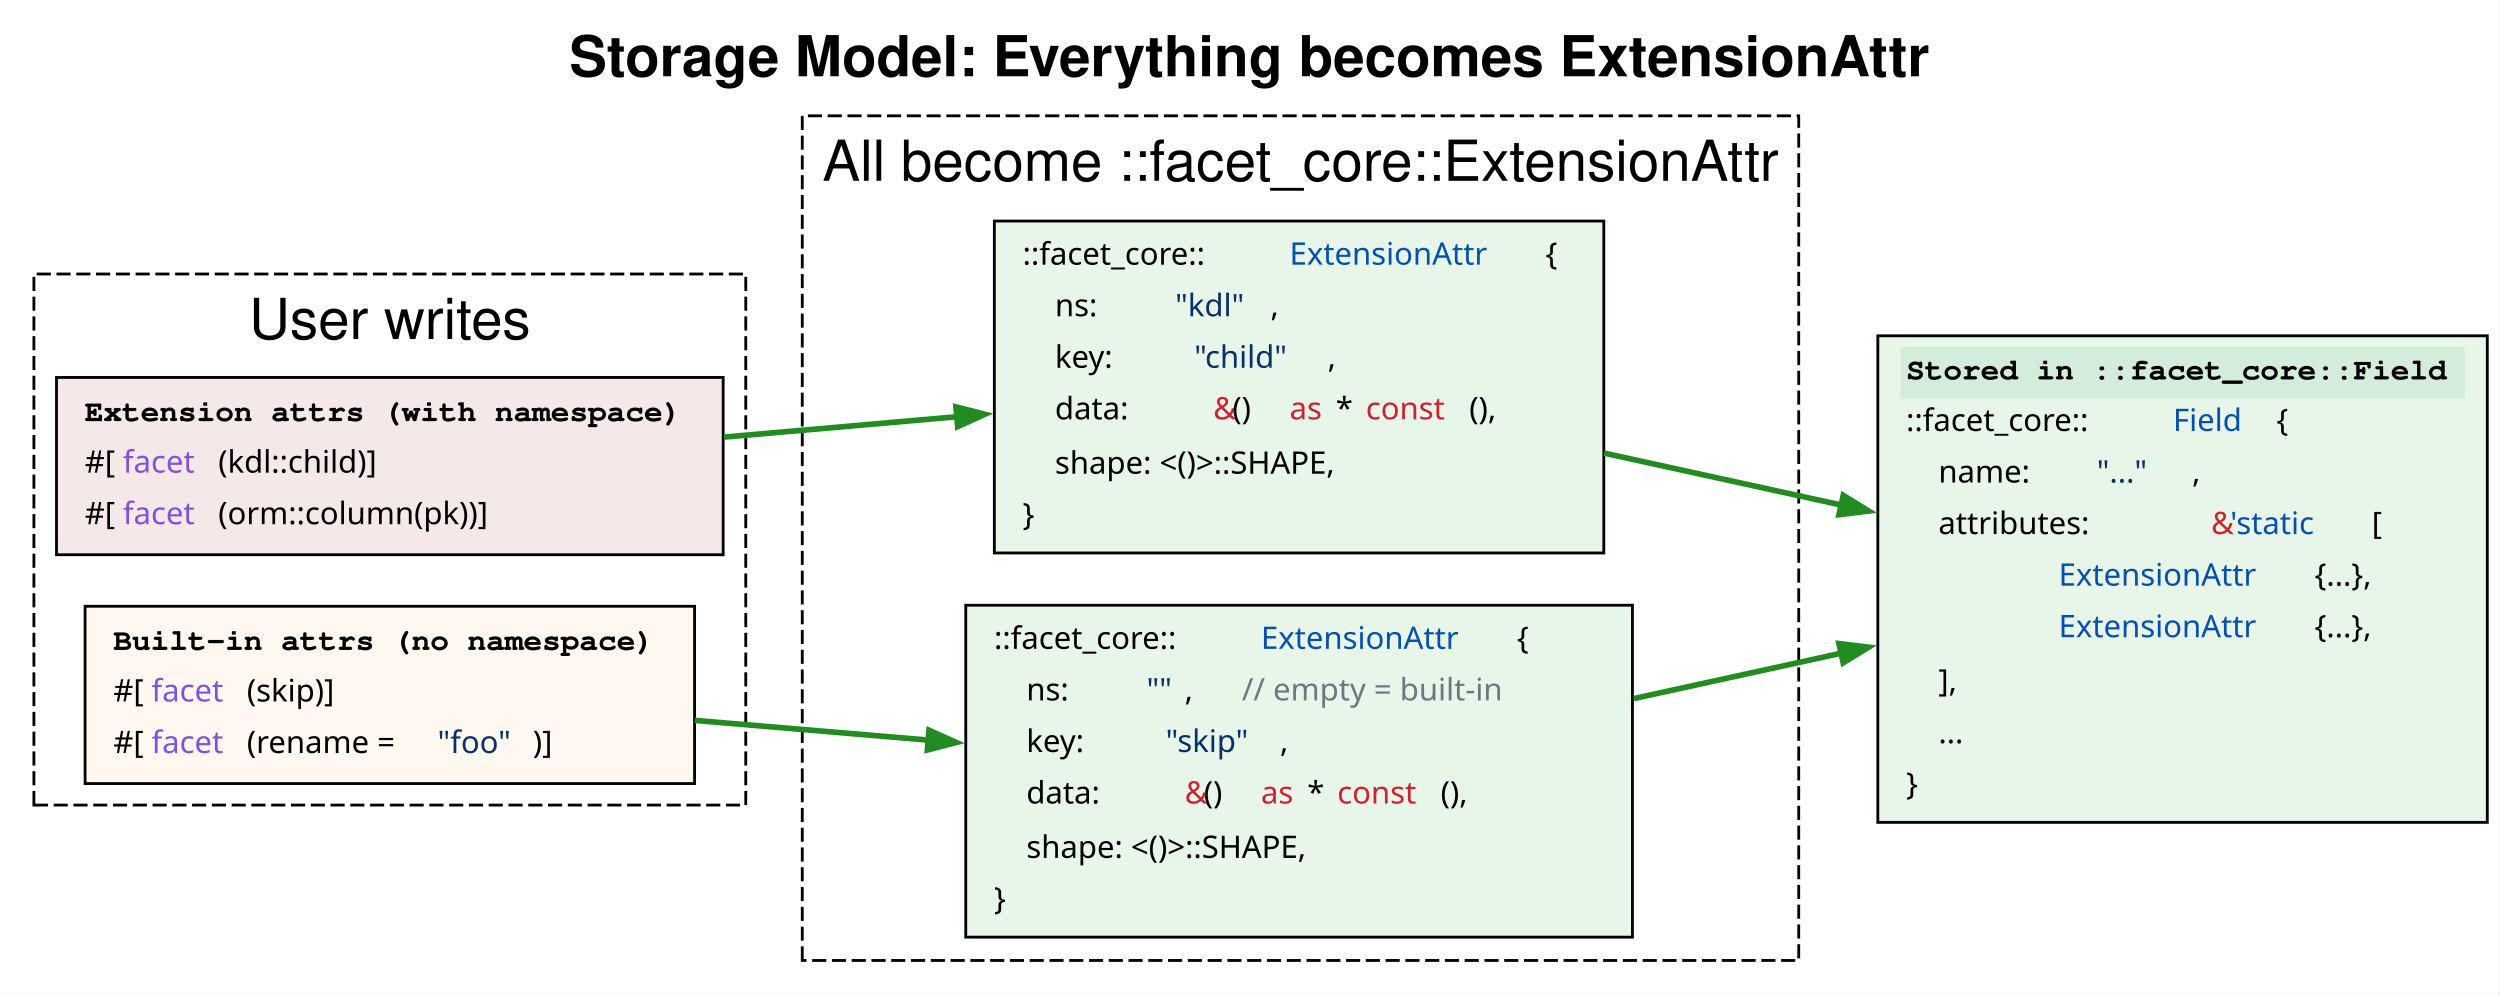
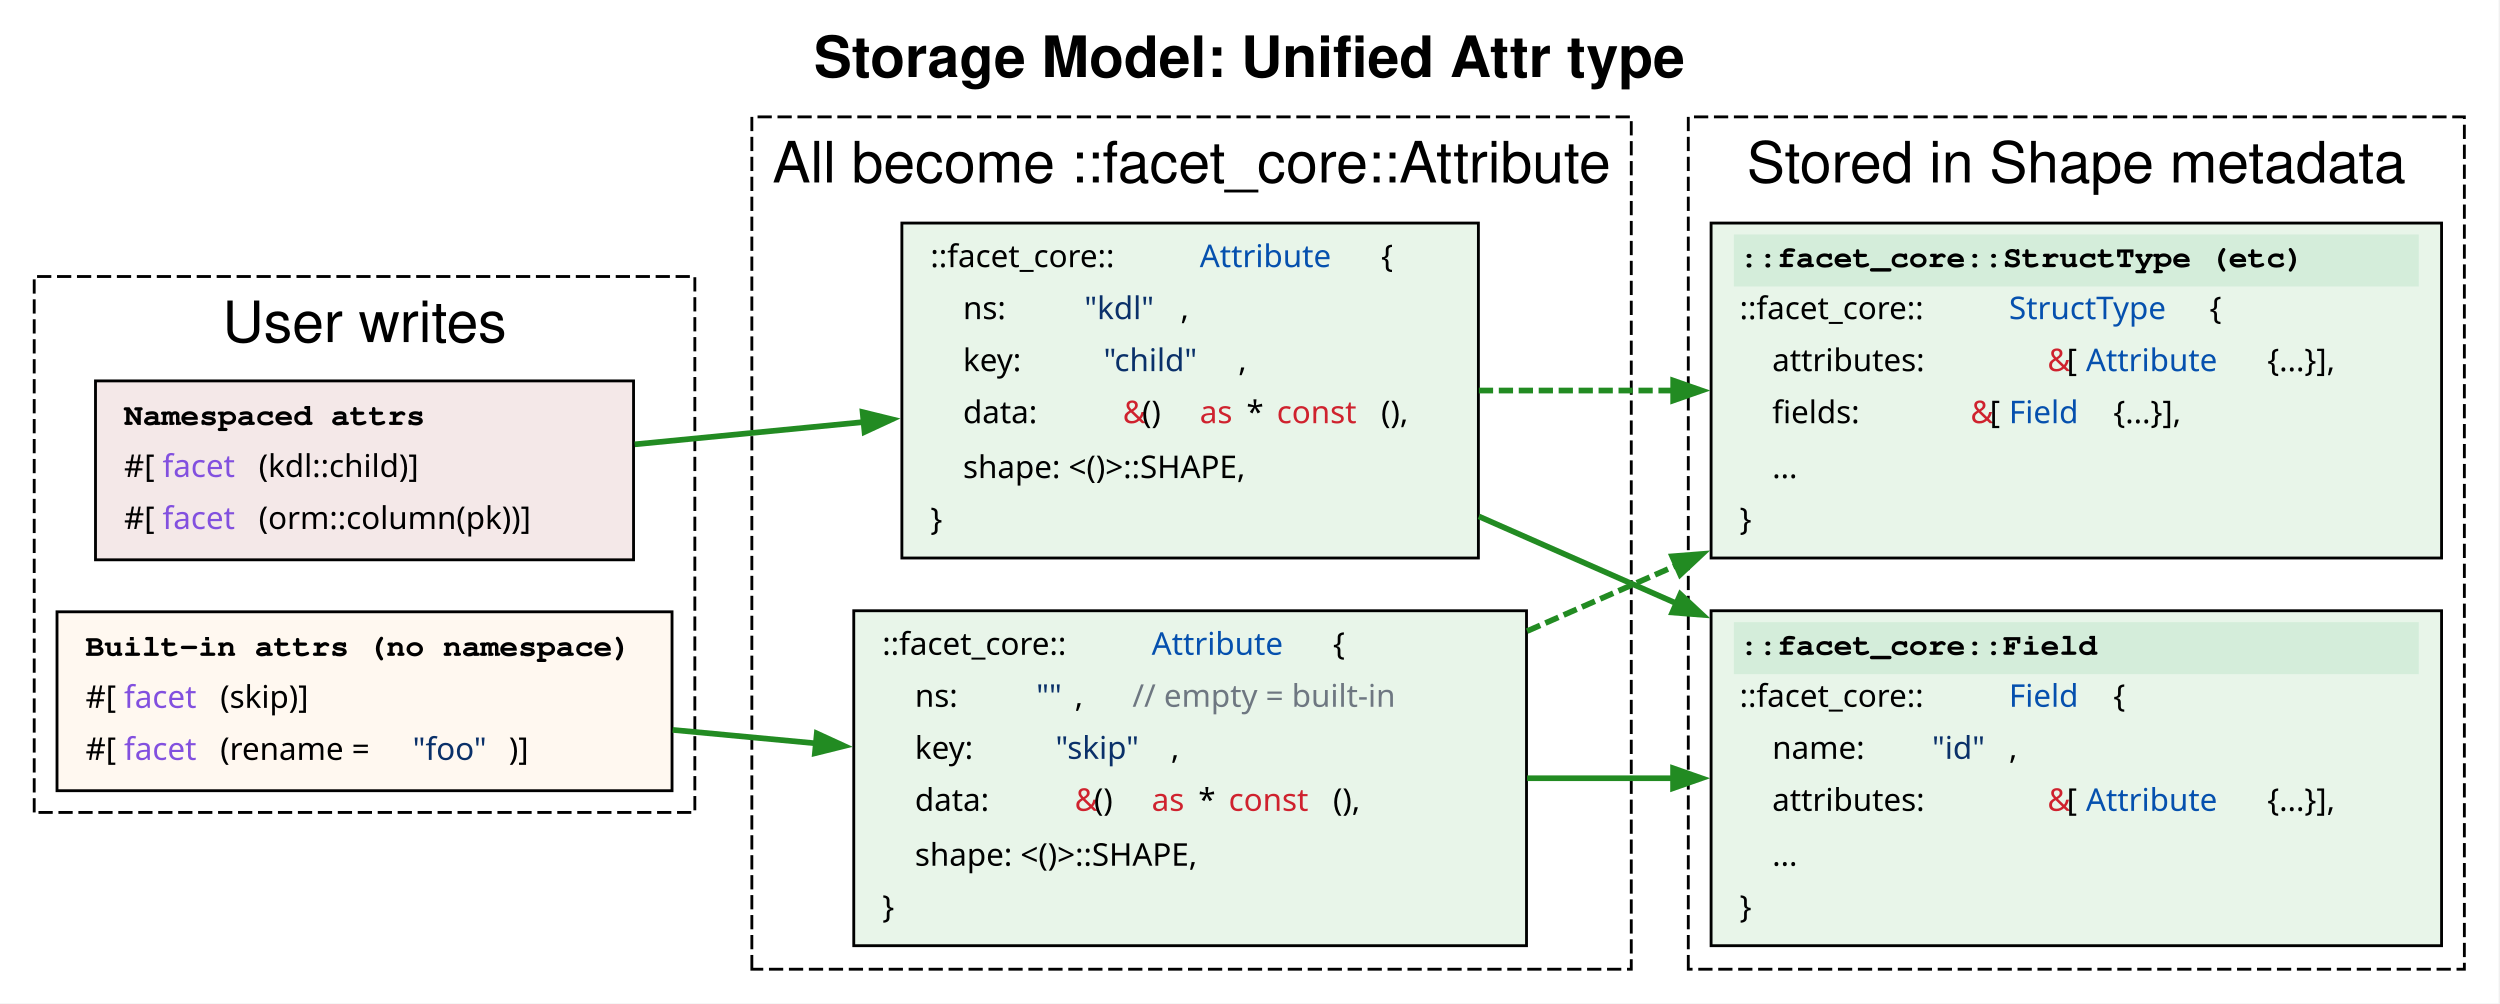
- <svg xmlns="http://www.w3.org/2000/svg" width="885pt" height="352pt" viewBox="0.00 0.00 885.00 352.00">
+ <svg xmlns="http://www.w3.org/2000/svg" width="877pt" height="352pt" viewBox="0.00 0.00 877.00 352.00">
  <g id="graph0" class="graph" transform="scale(1 1) rotate(0) translate(4 348)">
-     <polygon fill="white" stroke="none" points="-4,4 -4,-348 880.5,-348 880.5,4 -4,4" />
-     <text xml:space="preserve" text-anchor="middle" x="438.25" y="-321" font-family="Helvetica,sans-Serif" font-weight="bold" font-size="20.00">Storage Model: Everything becomes ExtensionAttr</text>
+     <polygon fill="white" stroke="none" points="-4,4 -4,-348 872.5,-348 872.5,4 -4,4" />
+     <text xml:space="preserve" text-anchor="middle" x="434.25" y="-321" font-family="Helvetica,sans-Serif" font-weight="bold" font-size="20.00">Storage Model: Unified Attr type</text>
    <g id="clust1" class="cluster">
-       <polygon fill="none" stroke="black" stroke-dasharray="5,2" points="8,-63 8,-251 260,-251 260,-63 8,-63" />
-       <text xml:space="preserve" text-anchor="middle" x="134" y="-228" font-family="Helvetica,sans-Serif" font-size="20.00">User writes</text>
+       <polygon fill="none" stroke="black" stroke-dasharray="5,2" points="8,-63 8,-251 239.75,-251 239.75,-63 8,-63" />
+       <text xml:space="preserve" text-anchor="middle" x="123.88" y="-228" font-family="Helvetica,sans-Serif" font-size="20.00">User writes</text>
    </g>
    <g id="clust2" class="cluster">
-       <polygon fill="none" stroke="black" stroke-dasharray="5,2" points="280,-8 280,-307 632.75,-307 632.75,-8 280,-8" />
-       <text xml:space="preserve" text-anchor="middle" x="456.38" y="-284" font-family="Helvetica,sans-Serif" font-size="20.00">All become ::facet_core::ExtensionAttr</text>
+       <polygon fill="none" stroke="black" stroke-dasharray="5,2" points="259.75,-8 259.75,-307 568.25,-307 568.25,-8 259.75,-8" />
+       <text xml:space="preserve" text-anchor="middle" x="414" y="-284" font-family="Helvetica,sans-Serif" font-size="20.00">All become ::facet_core::Attribute</text>
+     </g>
+     <g id="clust3" class="cluster">
+       <polygon fill="none" stroke="black" stroke-dasharray="5,2" points="588.25,-8 588.25,-307 860.5,-307 860.5,-8 588.25,-8" />
+       <text xml:space="preserve" text-anchor="middle" x="724.38" y="-284" font-family="Helvetica,sans-Serif" font-size="20.00">Stored in Shape metadata</text>
    </g>
    <g id="node1" class="node">
-       <polygon fill="#fff8f0" stroke="black" points="241.88,-133.38 26.12,-133.38 26.12,-70.62 241.88,-70.62 241.88,-133.38" />
-       <polygon fill="#fff8f0" stroke="none" points="34.12,-111.12 34.12,-129.38 233.88,-129.38 233.88,-111.12 34.12,-111.12" />
-       <text xml:space="preserve" text-anchor="start" x="36.12" y="-117.92" font-family="Monaco, Consolas, Courier" font-weight="bold" font-size="11.00">Built-in attrs (no namespace)</text>
-       <text xml:space="preserve" text-anchor="start" x="36.12" y="-99.67" font-family="Monaco" font-size="11.00">#[</text>
-       <text xml:space="preserve" text-anchor="start" x="49.62" y="-99.67" font-family="Monaco" font-size="11.00" fill="#8250df">facet</text>
-       <text xml:space="preserve" text-anchor="start" x="83.38" y="-99.67" font-family="Monaco" font-size="11.00">(skip)]</text>
-       <text xml:space="preserve" text-anchor="start" x="36.12" y="-81.42" font-family="Monaco" font-size="11.00">#[</text>
-       <text xml:space="preserve" text-anchor="start" x="49.62" y="-81.42" font-family="Monaco" font-size="11.00" fill="#8250df">facet</text>
-       <text xml:space="preserve" text-anchor="start" x="83.38" y="-81.42" font-family="Monaco" font-size="11.00">(rename = </text>
-       <text xml:space="preserve" text-anchor="start" x="150.88" y="-81.42" font-family="Monaco" font-size="11.00" fill="#0a3069">"foo"</text>
-       <text xml:space="preserve" text-anchor="start" x="184.62" y="-81.42" font-family="Monaco" font-size="11.00">)]</text>
+       <polygon fill="#fff8f0" stroke="black" points="231.75,-133.38 16,-133.38 16,-70.62 231.75,-70.62 231.75,-133.38" />
+       <polygon fill="#fff8f0" stroke="none" points="24,-111.12 24,-129.38 223.75,-129.38 223.75,-111.12 24,-111.12" />
+       <text xml:space="preserve" text-anchor="start" x="26" y="-117.92" font-family="Monaco, Consolas, Courier" font-weight="bold" font-size="11.00">Built-in attrs (no namespace)</text>
+       <text xml:space="preserve" text-anchor="start" x="26" y="-99.67" font-family="Monaco" font-size="11.00">#[</text>
+       <text xml:space="preserve" text-anchor="start" x="39.5" y="-99.67" font-family="Monaco" font-size="11.00" fill="#8250df">facet</text>
+       <text xml:space="preserve" text-anchor="start" x="73.25" y="-99.67" font-family="Monaco" font-size="11.00">(skip)]</text>
+       <text xml:space="preserve" text-anchor="start" x="26" y="-81.42" font-family="Monaco" font-size="11.00">#[</text>
+       <text xml:space="preserve" text-anchor="start" x="39.5" y="-81.42" font-family="Monaco" font-size="11.00" fill="#8250df">facet</text>
+       <text xml:space="preserve" text-anchor="start" x="73.25" y="-81.42" font-family="Monaco" font-size="11.00">(rename = </text>
+       <text xml:space="preserve" text-anchor="start" x="140.75" y="-81.42" font-family="Monaco" font-size="11.00" fill="#0a3069">"foo"</text>
+       <text xml:space="preserve" text-anchor="start" x="174.5" y="-81.42" font-family="Monaco" font-size="11.00">)]</text>
    </g>
    <g id="node3" class="node">
-       <polygon fill="#e8f5e9" stroke="black" points="573.88,-133.75 337.88,-133.75 337.88,-16.25 573.88,-16.25 573.88,-133.75" />
-       <text xml:space="preserve" text-anchor="start" x="347.88" y="-118.3" font-family="Monaco" font-size="11.00">::facet_core::</text>
-       <text xml:space="preserve" text-anchor="start" x="442.38" y="-118.3" font-family="Monaco" font-size="11.00" fill="#0550ae">ExtensionAttr</text>
-       <text xml:space="preserve" text-anchor="start" x="530.12" y="-118.3" font-family="Monaco" font-size="11.00"> {</text>
-       <text xml:space="preserve" text-anchor="start" x="347.88" y="-100.05" font-family="Monaco" font-size="11.00">    ns: </text>
-       <text xml:space="preserve" text-anchor="start" x="401.88" y="-100.05" font-family="Monaco" font-size="11.00" fill="#0a3069">""</text>
-       <text xml:space="preserve" text-anchor="start" x="415.38" y="-100.05" font-family="Monaco" font-size="11.00">,  </text>
-       <text xml:space="preserve" text-anchor="start" x="435.62" y="-100.05" font-family="Monaco" font-size="11.00" fill="#6e7781">// empty = built-in</text>
-       <text xml:space="preserve" text-anchor="start" x="347.88" y="-81.8" font-family="Monaco" font-size="11.00">    key: </text>
-       <text xml:space="preserve" text-anchor="start" x="408.62" y="-81.8" font-family="Monaco" font-size="11.00" fill="#0a3069">"skip"</text>
-       <text xml:space="preserve" text-anchor="start" x="449.12" y="-81.8" font-family="Monaco" font-size="11.00">,</text>
-       <text xml:space="preserve" text-anchor="start" x="347.88" y="-63.55" font-family="Monaco" font-size="11.00">    data: </text>
-       <text xml:space="preserve" text-anchor="start" x="415.38" y="-63.55" font-family="Monaco" font-size="11.00" fill="#cf222e">&amp;</text>
-       <text xml:space="preserve" text-anchor="start" x="422.12" y="-63.55" font-family="Monaco" font-size="11.00">() </text>
-       <text xml:space="preserve" text-anchor="start" x="442.38" y="-63.55" font-family="Monaco" font-size="11.00" fill="#cf222e">as</text>
-       <text xml:space="preserve" text-anchor="start" x="455.88" y="-63.55" font-family="Monaco" font-size="11.00"> *</text>
-       <text xml:space="preserve" text-anchor="start" x="469.38" y="-63.55" font-family="Monaco" font-size="11.00" fill="#cf222e">const</text>
-       <text xml:space="preserve" text-anchor="start" x="503.12" y="-63.55" font-family="Monaco" font-size="11.00"> (),</text>
-       <text xml:space="preserve" text-anchor="start" x="347.88" y="-44.3" font-family="Monaco" font-size="11.00">    shape: &lt;()&gt;::SHAPE,</text>
-       <text xml:space="preserve" text-anchor="start" x="347.88" y="-26.05" font-family="Monaco" font-size="11.00">}</text>
+       <polygon fill="#e8f5e9" stroke="black" points="531.5,-133.75 295.5,-133.75 295.5,-16.25 531.5,-16.25 531.5,-133.75" />
+       <text xml:space="preserve" text-anchor="start" x="305.5" y="-118.3" font-family="Monaco" font-size="11.00">::facet_core::</text>
+       <text xml:space="preserve" text-anchor="start" x="400" y="-118.3" font-family="Monaco" font-size="11.00" fill="#0550ae">Attribute</text>
+       <text xml:space="preserve" text-anchor="start" x="460.75" y="-118.3" font-family="Monaco" font-size="11.00"> {</text>
+       <text xml:space="preserve" text-anchor="start" x="305.5" y="-100.05" font-family="Monaco" font-size="11.00">    ns: </text>
+       <text xml:space="preserve" text-anchor="start" x="359.5" y="-100.05" font-family="Monaco" font-size="11.00" fill="#0a3069">""</text>
+       <text xml:space="preserve" text-anchor="start" x="373" y="-100.05" font-family="Monaco" font-size="11.00">,  </text>
+       <text xml:space="preserve" text-anchor="start" x="393.25" y="-100.05" font-family="Monaco" font-size="11.00" fill="#6e7781">// empty = built-in</text>
+       <text xml:space="preserve" text-anchor="start" x="305.5" y="-81.8" font-family="Monaco" font-size="11.00">    key: </text>
+       <text xml:space="preserve" text-anchor="start" x="366.25" y="-81.8" font-family="Monaco" font-size="11.00" fill="#0a3069">"skip"</text>
+       <text xml:space="preserve" text-anchor="start" x="406.75" y="-81.8" font-family="Monaco" font-size="11.00">,</text>
+       <text xml:space="preserve" text-anchor="start" x="305.5" y="-63.55" font-family="Monaco" font-size="11.00">    data: </text>
+       <text xml:space="preserve" text-anchor="start" x="373" y="-63.55" font-family="Monaco" font-size="11.00" fill="#cf222e">&amp;</text>
+       <text xml:space="preserve" text-anchor="start" x="379.75" y="-63.55" font-family="Monaco" font-size="11.00">() </text>
+       <text xml:space="preserve" text-anchor="start" x="400" y="-63.55" font-family="Monaco" font-size="11.00" fill="#cf222e">as</text>
+       <text xml:space="preserve" text-anchor="start" x="413.5" y="-63.55" font-family="Monaco" font-size="11.00"> *</text>
+       <text xml:space="preserve" text-anchor="start" x="427" y="-63.55" font-family="Monaco" font-size="11.00" fill="#cf222e">const</text>
+       <text xml:space="preserve" text-anchor="start" x="460.75" y="-63.55" font-family="Monaco" font-size="11.00"> (),</text>
+       <text xml:space="preserve" text-anchor="start" x="305.5" y="-44.3" font-family="Monaco" font-size="11.00">    shape: &lt;()&gt;::SHAPE,</text>
+       <text xml:space="preserve" text-anchor="start" x="305.5" y="-26.05" font-family="Monaco" font-size="11.00">}</text>
    </g>
    <g id="edge1" class="edge">
-       <path fill="none" stroke="#228b22" stroke-width="2" d="M241.96,-92.97C268.46,-90.74 297.14,-88.31 324.61,-86" />
-       <polygon fill="#228b22" stroke="#228b22" stroke-width="2" points="324.88,-89.49 334.55,-85.16 324.29,-82.51 324.88,-89.49" />
+       <path fill="none" stroke="#228b22" stroke-width="2" d="M231.98,-91.95C248.39,-90.4 265.5,-88.8 282.35,-87.22" />
+       <polygon fill="#228b22" stroke="#228b22" stroke-width="2" points="282.53,-90.72 292.15,-86.3 281.87,-83.75 282.53,-90.72" />
    </g>
    <g id="node2" class="node">
-       <polygon fill="#f4e8e8" stroke="black" points="252,-214.38 16,-214.38 16,-151.62 252,-151.62 252,-214.38" />
-       <polygon fill="#f4e8e8" stroke="none" points="24,-192.12 24,-210.38 244,-210.38 244,-192.12 24,-192.12" />
-       <text xml:space="preserve" text-anchor="start" x="26" y="-198.93" font-family="Monaco, Consolas, Courier" font-weight="bold" font-size="11.00">Extension attrs (with namespace)</text>
-       <text xml:space="preserve" text-anchor="start" x="26" y="-180.68" font-family="Monaco" font-size="11.00">#[</text>
-       <text xml:space="preserve" text-anchor="start" x="39.5" y="-180.68" font-family="Monaco" font-size="11.00" fill="#8250df">facet</text>
-       <text xml:space="preserve" text-anchor="start" x="73.25" y="-180.68" font-family="Monaco" font-size="11.00">(kdl::child)]</text>
-       <text xml:space="preserve" text-anchor="start" x="26" y="-162.43" font-family="Monaco" font-size="11.00">#[</text>
-       <text xml:space="preserve" text-anchor="start" x="39.5" y="-162.43" font-family="Monaco" font-size="11.00" fill="#8250df">facet</text>
-       <text xml:space="preserve" text-anchor="start" x="73.25" y="-162.43" font-family="Monaco" font-size="11.00">(orm::column(pk))]</text>
+       <polygon fill="#f4e8e8" stroke="black" points="218.25,-214.38 29.5,-214.38 29.5,-151.62 218.25,-151.62 218.25,-214.38" />
+       <polygon fill="#f4e8e8" stroke="none" points="37.5,-192.12 37.5,-210.38 210.25,-210.38 210.25,-192.12 37.5,-192.12" />
+       <text xml:space="preserve" text-anchor="start" x="39.5" y="-198.93" font-family="Monaco, Consolas, Courier" font-weight="bold" font-size="11.00">Namespaced attrs</text>
+       <text xml:space="preserve" text-anchor="start" x="39.5" y="-180.68" font-family="Monaco" font-size="11.00">#[</text>
+       <text xml:space="preserve" text-anchor="start" x="53" y="-180.68" font-family="Monaco" font-size="11.00" fill="#8250df">facet</text>
+       <text xml:space="preserve" text-anchor="start" x="86.75" y="-180.68" font-family="Monaco" font-size="11.00">(kdl::child)]</text>
+       <text xml:space="preserve" text-anchor="start" x="39.5" y="-162.43" font-family="Monaco" font-size="11.00">#[</text>
+       <text xml:space="preserve" text-anchor="start" x="53" y="-162.43" font-family="Monaco" font-size="11.00" fill="#8250df">facet</text>
+       <text xml:space="preserve" text-anchor="start" x="86.75" y="-162.43" font-family="Monaco" font-size="11.00">(orm::column(pk))]</text>
    </g>
    <g id="node4" class="node">
-       <polygon fill="#e8f5e9" stroke="black" points="563.75,-269.75 348,-269.75 348,-152.25 563.75,-152.25 563.75,-269.75" />
-       <text xml:space="preserve" text-anchor="start" x="358" y="-254.3" font-family="Monaco" font-size="11.00">::facet_core::</text>
-       <text xml:space="preserve" text-anchor="start" x="452.5" y="-254.3" font-family="Monaco" font-size="11.00" fill="#0550ae">ExtensionAttr</text>
-       <text xml:space="preserve" text-anchor="start" x="540.25" y="-254.3" font-family="Monaco" font-size="11.00"> {</text>
-       <text xml:space="preserve" text-anchor="start" x="358" y="-236.05" font-family="Monaco" font-size="11.00">    ns: </text>
-       <text xml:space="preserve" text-anchor="start" x="412" y="-236.05" font-family="Monaco" font-size="11.00" fill="#0a3069">"kdl"</text>
-       <text xml:space="preserve" text-anchor="start" x="445.75" y="-236.05" font-family="Monaco" font-size="11.00">,</text>
-       <text xml:space="preserve" text-anchor="start" x="358" y="-217.8" font-family="Monaco" font-size="11.00">    key: </text>
-       <text xml:space="preserve" text-anchor="start" x="418.75" y="-217.8" font-family="Monaco" font-size="11.00" fill="#0a3069">"child"</text>
-       <text xml:space="preserve" text-anchor="start" x="466" y="-217.8" font-family="Monaco" font-size="11.00">,</text>
-       <text xml:space="preserve" text-anchor="start" x="358" y="-199.55" font-family="Monaco" font-size="11.00">    data: </text>
-       <text xml:space="preserve" text-anchor="start" x="425.5" y="-199.55" font-family="Monaco" font-size="11.00" fill="#cf222e">&amp;</text>
-       <text xml:space="preserve" text-anchor="start" x="432.25" y="-199.55" font-family="Monaco" font-size="11.00">() </text>
-       <text xml:space="preserve" text-anchor="start" x="452.5" y="-199.55" font-family="Monaco" font-size="11.00" fill="#cf222e">as</text>
-       <text xml:space="preserve" text-anchor="start" x="466" y="-199.55" font-family="Monaco" font-size="11.00"> *</text>
-       <text xml:space="preserve" text-anchor="start" x="479.5" y="-199.55" font-family="Monaco" font-size="11.00" fill="#cf222e">const</text>
-       <text xml:space="preserve" text-anchor="start" x="513.25" y="-199.55" font-family="Monaco" font-size="11.00"> (),</text>
-       <text xml:space="preserve" text-anchor="start" x="358" y="-180.3" font-family="Monaco" font-size="11.00">    shape: &lt;()&gt;::SHAPE,</text>
-       <text xml:space="preserve" text-anchor="start" x="358" y="-162.05" font-family="Monaco" font-size="11.00">}</text>
+       <polygon fill="#e8f5e9" stroke="black" points="514.62,-269.75 312.38,-269.75 312.38,-152.25 514.62,-152.25 514.62,-269.75" />
+       <text xml:space="preserve" text-anchor="start" x="322.38" y="-254.3" font-family="Monaco" font-size="11.00">::facet_core::</text>
+       <text xml:space="preserve" text-anchor="start" x="416.88" y="-254.3" font-family="Monaco" font-size="11.00" fill="#0550ae">Attribute</text>
+       <text xml:space="preserve" text-anchor="start" x="477.62" y="-254.3" font-family="Monaco" font-size="11.00"> {</text>
+       <text xml:space="preserve" text-anchor="start" x="322.38" y="-236.05" font-family="Monaco" font-size="11.00">    ns: </text>
+       <text xml:space="preserve" text-anchor="start" x="376.38" y="-236.05" font-family="Monaco" font-size="11.00" fill="#0a3069">"kdl"</text>
+       <text xml:space="preserve" text-anchor="start" x="410.12" y="-236.05" font-family="Monaco" font-size="11.00">,</text>
+       <text xml:space="preserve" text-anchor="start" x="322.38" y="-217.8" font-family="Monaco" font-size="11.00">    key: </text>
+       <text xml:space="preserve" text-anchor="start" x="383.12" y="-217.8" font-family="Monaco" font-size="11.00" fill="#0a3069">"child"</text>
+       <text xml:space="preserve" text-anchor="start" x="430.38" y="-217.8" font-family="Monaco" font-size="11.00">,</text>
+       <text xml:space="preserve" text-anchor="start" x="322.38" y="-199.55" font-family="Monaco" font-size="11.00">    data: </text>
+       <text xml:space="preserve" text-anchor="start" x="389.88" y="-199.55" font-family="Monaco" font-size="11.00" fill="#cf222e">&amp;</text>
+       <text xml:space="preserve" text-anchor="start" x="396.62" y="-199.55" font-family="Monaco" font-size="11.00">() </text>
+       <text xml:space="preserve" text-anchor="start" x="416.88" y="-199.55" font-family="Monaco" font-size="11.00" fill="#cf222e">as</text>
+       <text xml:space="preserve" text-anchor="start" x="430.38" y="-199.55" font-family="Monaco" font-size="11.00"> *</text>
+       <text xml:space="preserve" text-anchor="start" x="443.88" y="-199.55" font-family="Monaco" font-size="11.00" fill="#cf222e">const</text>
+       <text xml:space="preserve" text-anchor="start" x="477.62" y="-199.55" font-family="Monaco" font-size="11.00"> (),</text>
+       <text xml:space="preserve" text-anchor="start" x="322.38" y="-180.3" font-family="Monaco" font-size="11.00">    shape: &lt;()&gt;::SHAPE,</text>
+       <text xml:space="preserve" text-anchor="start" x="322.38" y="-162.05" font-family="Monaco" font-size="11.00">}</text>
    </g>
    <g id="edge2" class="edge">
-       <path fill="none" stroke="#228b22" stroke-width="2" d="M252.29,-193.27C279.23,-195.63 307.91,-198.14 334.96,-200.5" />
-       <polygon fill="#228b22" stroke="#228b22" stroke-width="2" points="334.39,-203.97 344.65,-201.35 335,-196.99 334.39,-203.97" />
+       <path fill="none" stroke="#228b22" stroke-width="2" d="M218.66,-192.13C244.3,-194.63 272.36,-197.36 298.98,-199.95" />
+       <polygon fill="#228b22" stroke="#228b22" stroke-width="2" points="298.6,-203.43 308.89,-200.91 299.28,-196.46 298.6,-203.43" />
    </g>
    <g id="node5" class="node">
-       <polygon fill="#e8f5e9" stroke="black" points="876.5,-229.12 660.75,-229.12 660.75,-56.88 876.5,-56.88 876.5,-229.12" />
-       <polygon fill="#d4edda" stroke="none" points="668.75,-206.88 668.75,-225.12 868.5,-225.12 868.5,-206.88 668.75,-206.88" />
-       <text xml:space="preserve" text-anchor="start" x="670.75" y="-213.68" font-family="Monaco, Consolas, Courier" font-weight="bold" font-size="11.00">Stored in ::facet_core::Field</text>
-       <text xml:space="preserve" text-anchor="start" x="670.75" y="-195.43" font-family="Monaco" font-size="11.00">::facet_core::</text>
-       <text xml:space="preserve" text-anchor="start" x="765.25" y="-195.43" font-family="Monaco" font-size="11.00" fill="#0550ae">Field</text>
-       <text xml:space="preserve" text-anchor="start" x="799" y="-195.43" font-family="Monaco" font-size="11.00"> {</text>
-       <text xml:space="preserve" text-anchor="start" x="670.75" y="-177.18" font-family="Monaco" font-size="11.00">    name: </text>
-       <text xml:space="preserve" text-anchor="start" x="738.25" y="-177.18" font-family="Monaco" font-size="11.00" fill="#0a3069">"..."</text>
-       <text xml:space="preserve" text-anchor="start" x="772" y="-177.18" font-family="Monaco" font-size="11.00">,</text>
-       <text xml:space="preserve" text-anchor="start" x="670.75" y="-158.93" font-family="Monaco" font-size="11.00">    attributes: </text>
-       <text xml:space="preserve" text-anchor="start" x="778.75" y="-158.93" font-family="Monaco" font-size="11.00" fill="#cf222e">&amp;</text>
-       <text xml:space="preserve" text-anchor="start" x="785.5" y="-158.93" font-family="Monaco" font-size="11.00" fill="#0550ae">'static</text>
-       <text xml:space="preserve" text-anchor="start" x="832.75" y="-158.93" font-family="Monaco" font-size="11.00"> [</text>
-       <text xml:space="preserve" text-anchor="start" x="670.75" y="-140.68" font-family="Monaco" font-size="11.00">        </text>
-       <text xml:space="preserve" text-anchor="start" x="724.75" y="-140.68" font-family="Monaco" font-size="11.00" fill="#0550ae">ExtensionAttr</text>
-       <text xml:space="preserve" text-anchor="start" x="812.5" y="-140.68" font-family="Monaco" font-size="11.00"> {...},</text>
-       <text xml:space="preserve" text-anchor="start" x="670.75" y="-122.42" font-family="Monaco" font-size="11.00">        </text>
-       <text xml:space="preserve" text-anchor="start" x="724.75" y="-122.42" font-family="Monaco" font-size="11.00" fill="#0550ae">ExtensionAttr</text>
-       <text xml:space="preserve" text-anchor="start" x="812.5" y="-122.42" font-family="Monaco" font-size="11.00"> {...},</text>
-       <text xml:space="preserve" text-anchor="start" x="670.75" y="-103.17" font-family="Monaco" font-size="11.00">    ],</text>
-       <text xml:space="preserve" text-anchor="start" x="670.75" y="-84.92" font-family="Monaco" font-size="11.00">    ...</text>
-       <text xml:space="preserve" text-anchor="start" x="670.75" y="-66.67" font-family="Monaco" font-size="11.00">}</text>
+       <polygon fill="#e8f5e9" stroke="black" points="852.5,-133.75 596.25,-133.75 596.25,-16.25 852.5,-16.25 852.5,-133.75" />
+       <polygon fill="#d4edda" stroke="none" points="604.25,-111.5 604.25,-129.75 844.5,-129.75 844.5,-111.5 604.25,-111.5" />
+       <text xml:space="preserve" text-anchor="start" x="606.25" y="-118.3" font-family="Monaco, Consolas, Courier" font-weight="bold" font-size="11.00">::facet_core::Field</text>
+       <text xml:space="preserve" text-anchor="start" x="606.25" y="-100.05" font-family="Monaco" font-size="11.00">::facet_core::</text>
+       <text xml:space="preserve" text-anchor="start" x="700.75" y="-100.05" font-family="Monaco" font-size="11.00" fill="#0550ae">Field</text>
+       <text xml:space="preserve" text-anchor="start" x="734.5" y="-100.05" font-family="Monaco" font-size="11.00"> {</text>
+       <text xml:space="preserve" text-anchor="start" x="606.25" y="-81.8" font-family="Monaco" font-size="11.00">    name: </text>
+       <text xml:space="preserve" text-anchor="start" x="673.75" y="-81.8" font-family="Monaco" font-size="11.00" fill="#0a3069">"id"</text>
+       <text xml:space="preserve" text-anchor="start" x="700.75" y="-81.8" font-family="Monaco" font-size="11.00">,</text>
+       <text xml:space="preserve" text-anchor="start" x="606.25" y="-63.55" font-family="Monaco" font-size="11.00">    attributes: </text>
+       <text xml:space="preserve" text-anchor="start" x="714.25" y="-63.55" font-family="Monaco" font-size="11.00" fill="#cf222e">&amp;</text>
+       <text xml:space="preserve" text-anchor="start" x="721" y="-63.55" font-family="Monaco" font-size="11.00">[</text>
+       <text xml:space="preserve" text-anchor="start" x="727.75" y="-63.55" font-family="Monaco" font-size="11.00" fill="#0550ae">Attribute</text>
+       <text xml:space="preserve" text-anchor="start" x="788.5" y="-63.55" font-family="Monaco" font-size="11.00"> {...}],</text>
+       <text xml:space="preserve" text-anchor="start" x="606.25" y="-44.3" font-family="Monaco" font-size="11.00">    ...</text>
+       <text xml:space="preserve" text-anchor="start" x="606.25" y="-26.05" font-family="Monaco" font-size="11.00">}</text>
    </g>
    <g id="edge3" class="edge">
-       <path fill="none" stroke="#228b22" stroke-width="2" d="M574.36,-100.71C598.43,-105.98 623.8,-111.53 647.95,-116.81" />
-       <polygon fill="#228b22" stroke="#228b22" stroke-width="2" points="646.99,-120.18 657.5,-118.9 648.48,-113.35 646.99,-120.18" />
+       <path fill="none" stroke="#228b22" stroke-width="2" d="M531.71,-75C548.52,-75 565.96,-75 583.16,-75" />
+       <polygon fill="#228b22" stroke="#228b22" stroke-width="2" points="582.91,-78.5 592.91,-75 582.91,-71.5 582.91,-78.5" />
+     </g>
+     <g id="node6" class="node">
+       <polygon fill="#e8f5e9" stroke="black" points="852.5,-269.75 596.25,-269.75 596.25,-152.25 852.5,-152.25 852.5,-269.75" />
+       <polygon fill="#d4edda" stroke="none" points="604.25,-247.5 604.25,-265.75 844.5,-265.75 844.5,-247.5 604.25,-247.5" />
+       <text xml:space="preserve" text-anchor="start" x="606.25" y="-254.3" font-family="Monaco, Consolas, Courier" font-weight="bold" font-size="11.00">::facet_core::StructType (etc)</text>
+       <text xml:space="preserve" text-anchor="start" x="606.25" y="-236.05" font-family="Monaco" font-size="11.00">::facet_core::</text>
+       <text xml:space="preserve" text-anchor="start" x="700.75" y="-236.05" font-family="Monaco" font-size="11.00" fill="#0550ae">StructType</text>
+       <text xml:space="preserve" text-anchor="start" x="768.25" y="-236.05" font-family="Monaco" font-size="11.00"> {</text>
+       <text xml:space="preserve" text-anchor="start" x="606.25" y="-217.8" font-family="Monaco" font-size="11.00">    attributes: </text>
+       <text xml:space="preserve" text-anchor="start" x="714.25" y="-217.8" font-family="Monaco" font-size="11.00" fill="#cf222e">&amp;</text>
+       <text xml:space="preserve" text-anchor="start" x="721" y="-217.8" font-family="Monaco" font-size="11.00">[</text>
+       <text xml:space="preserve" text-anchor="start" x="727.75" y="-217.8" font-family="Monaco" font-size="11.00" fill="#0550ae">Attribute</text>
+       <text xml:space="preserve" text-anchor="start" x="788.5" y="-217.8" font-family="Monaco" font-size="11.00"> {...}],</text>
+       <text xml:space="preserve" text-anchor="start" x="606.25" y="-199.55" font-family="Monaco" font-size="11.00">    fields: </text>
+       <text xml:space="preserve" text-anchor="start" x="687.25" y="-199.55" font-family="Monaco" font-size="11.00" fill="#cf222e">&amp;</text>
+       <text xml:space="preserve" text-anchor="start" x="694" y="-199.55" font-family="Monaco" font-size="11.00">[</text>
+       <text xml:space="preserve" text-anchor="start" x="700.75" y="-199.55" font-family="Monaco" font-size="11.00" fill="#0550ae">Field</text>
+       <text xml:space="preserve" text-anchor="start" x="734.5" y="-199.55" font-family="Monaco" font-size="11.00"> {...}],</text>
+       <text xml:space="preserve" text-anchor="start" x="606.25" y="-180.3" font-family="Monaco" font-size="11.00">    ...</text>
+       <text xml:space="preserve" text-anchor="start" x="606.25" y="-162.05" font-family="Monaco" font-size="11.00">}</text>
    </g>
    <g id="edge4" class="edge">
-       <path fill="none" stroke="#228b22" stroke-width="2" d="M563.82,-187.6C590.92,-181.67 620.2,-175.26 647.89,-169.2" />
-       <polygon fill="#228b22" stroke="#228b22" stroke-width="2" points="648.51,-172.65 657.53,-167.09 647.01,-165.81 648.51,-172.65" />
+       <path fill="none" stroke="#228b22" stroke-width="2" stroke-dasharray="5,2" d="M531.71,-126.61C548.85,-134.16 566.64,-141.99 584.16,-149.7" />
+       <polygon fill="#228b22" stroke="#228b22" stroke-width="2" points="582.6,-152.84 593.16,-153.67 585.42,-146.43 582.6,-152.84" />
+     </g>
+     <g id="edge5" class="edge">
+       <path fill="none" stroke="#228b22" stroke-width="2" d="M514.78,-166.84C536.93,-157.09 560.79,-146.59 584.17,-136.29" />
+       <polygon fill="#228b22" stroke="#228b22" stroke-width="2" points="585.46,-139.55 593.2,-132.32 582.64,-133.14 585.46,-139.55" />
+     </g>
+     <g id="edge6" class="edge">
+       <path fill="none" stroke="#228b22" stroke-width="2" stroke-dasharray="5,2" d="M514.78,-211C536.63,-211 560.14,-211 583.21,-211" />
+       <polygon fill="#228b22" stroke="#228b22" stroke-width="2" points="582.95,-214.5 592.95,-211 582.95,-207.5 582.95,-214.5" />
    </g>
  </g>
</svg>
